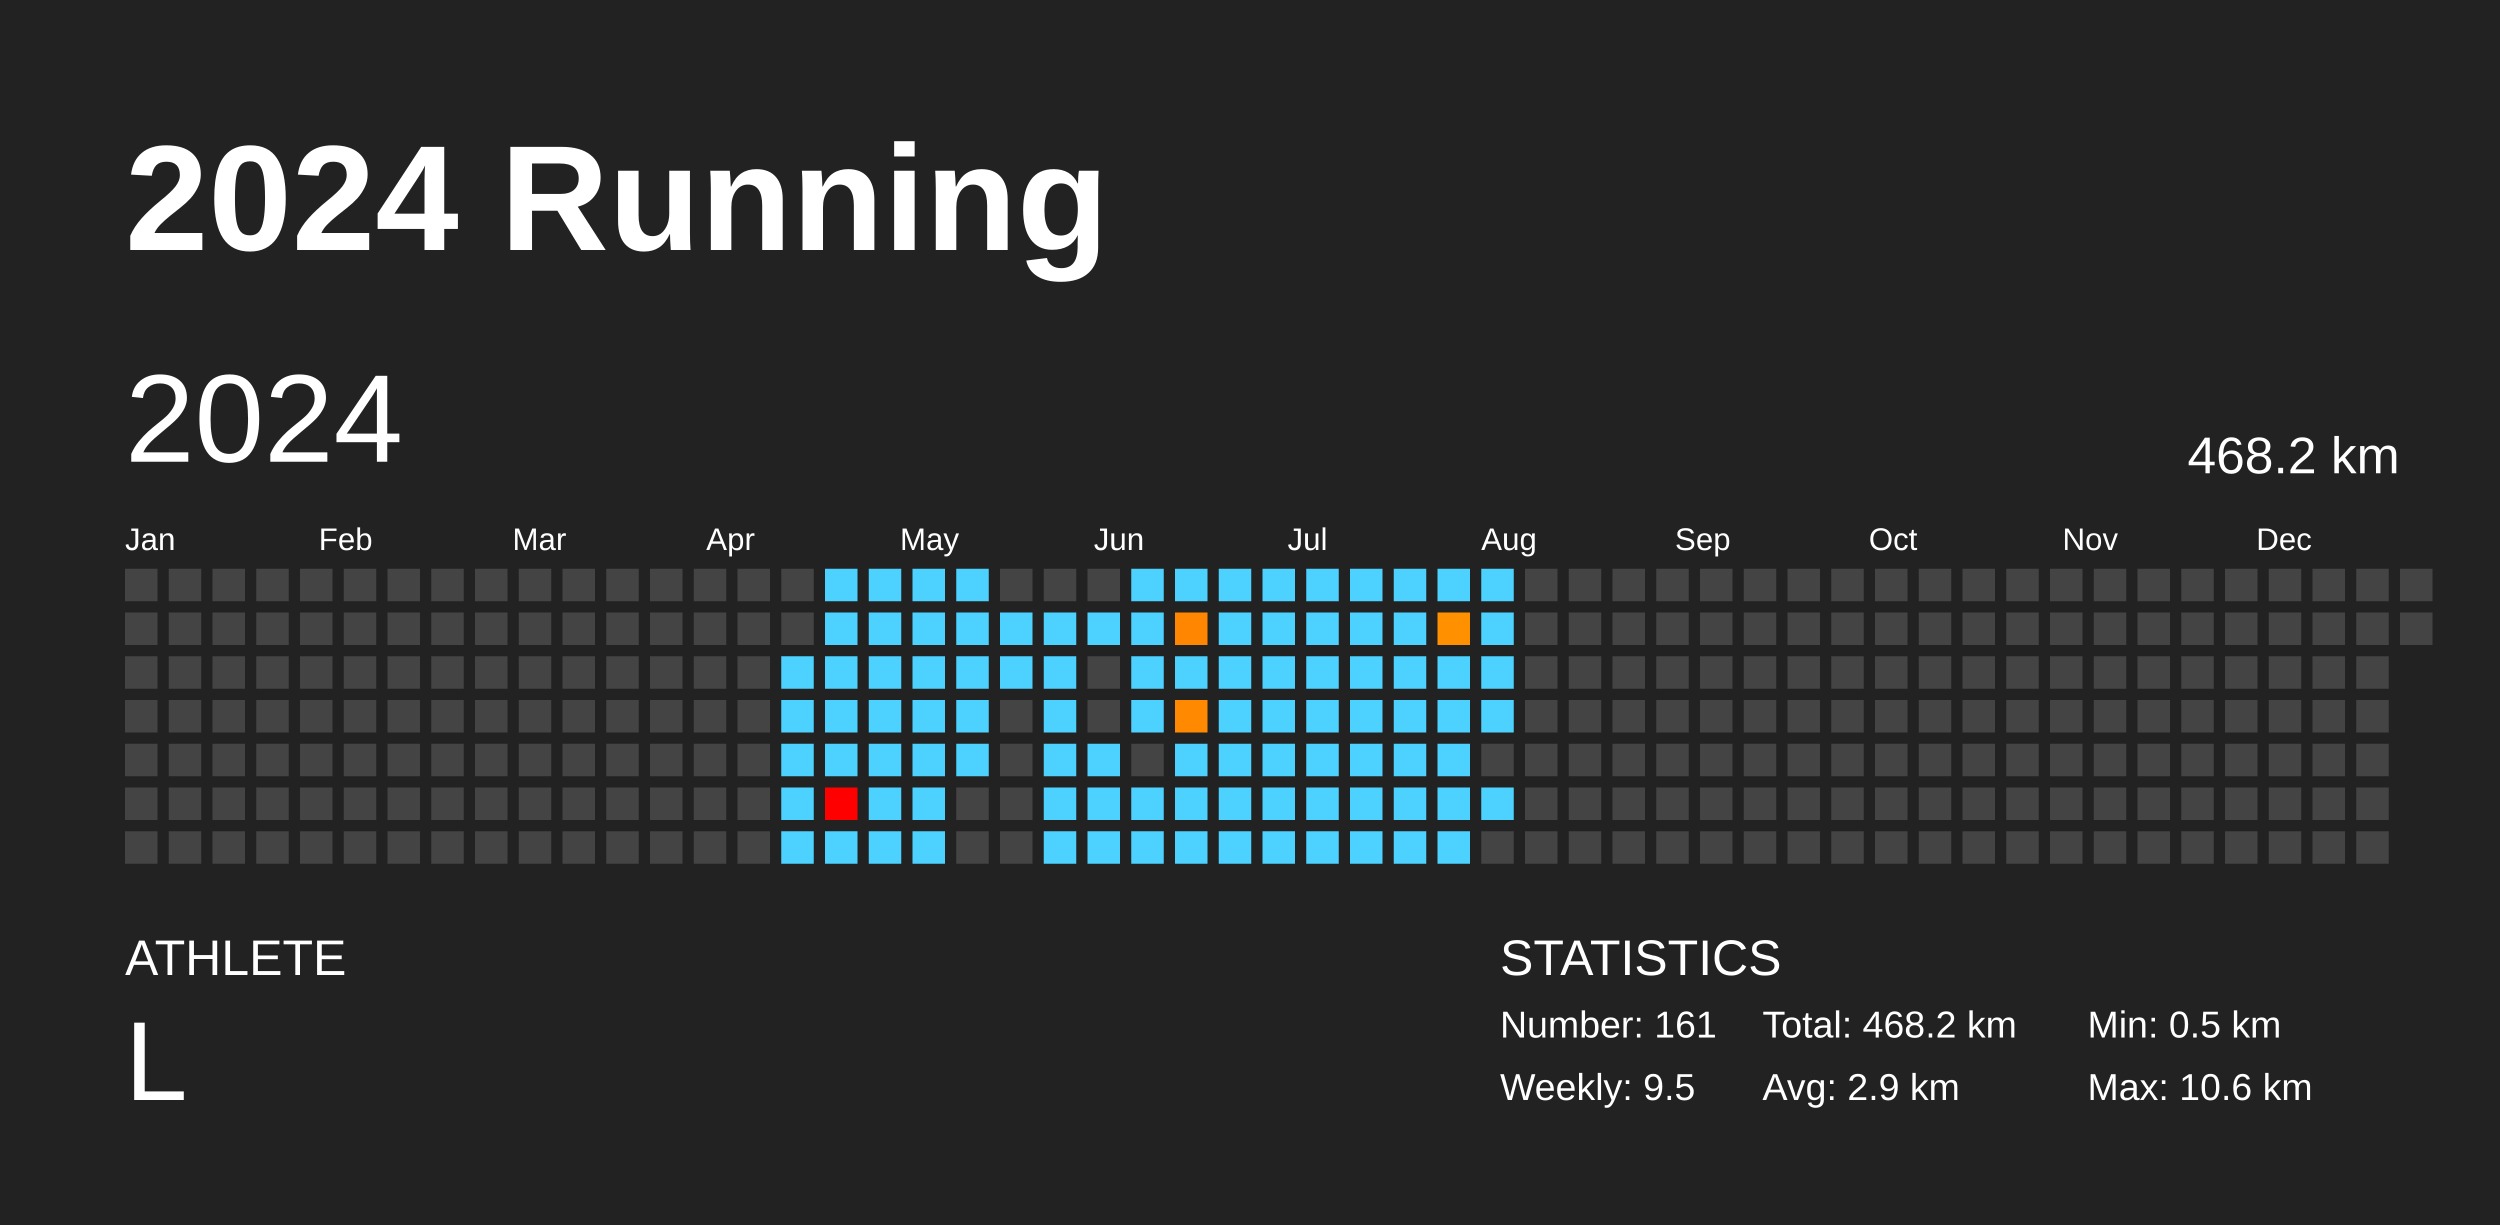
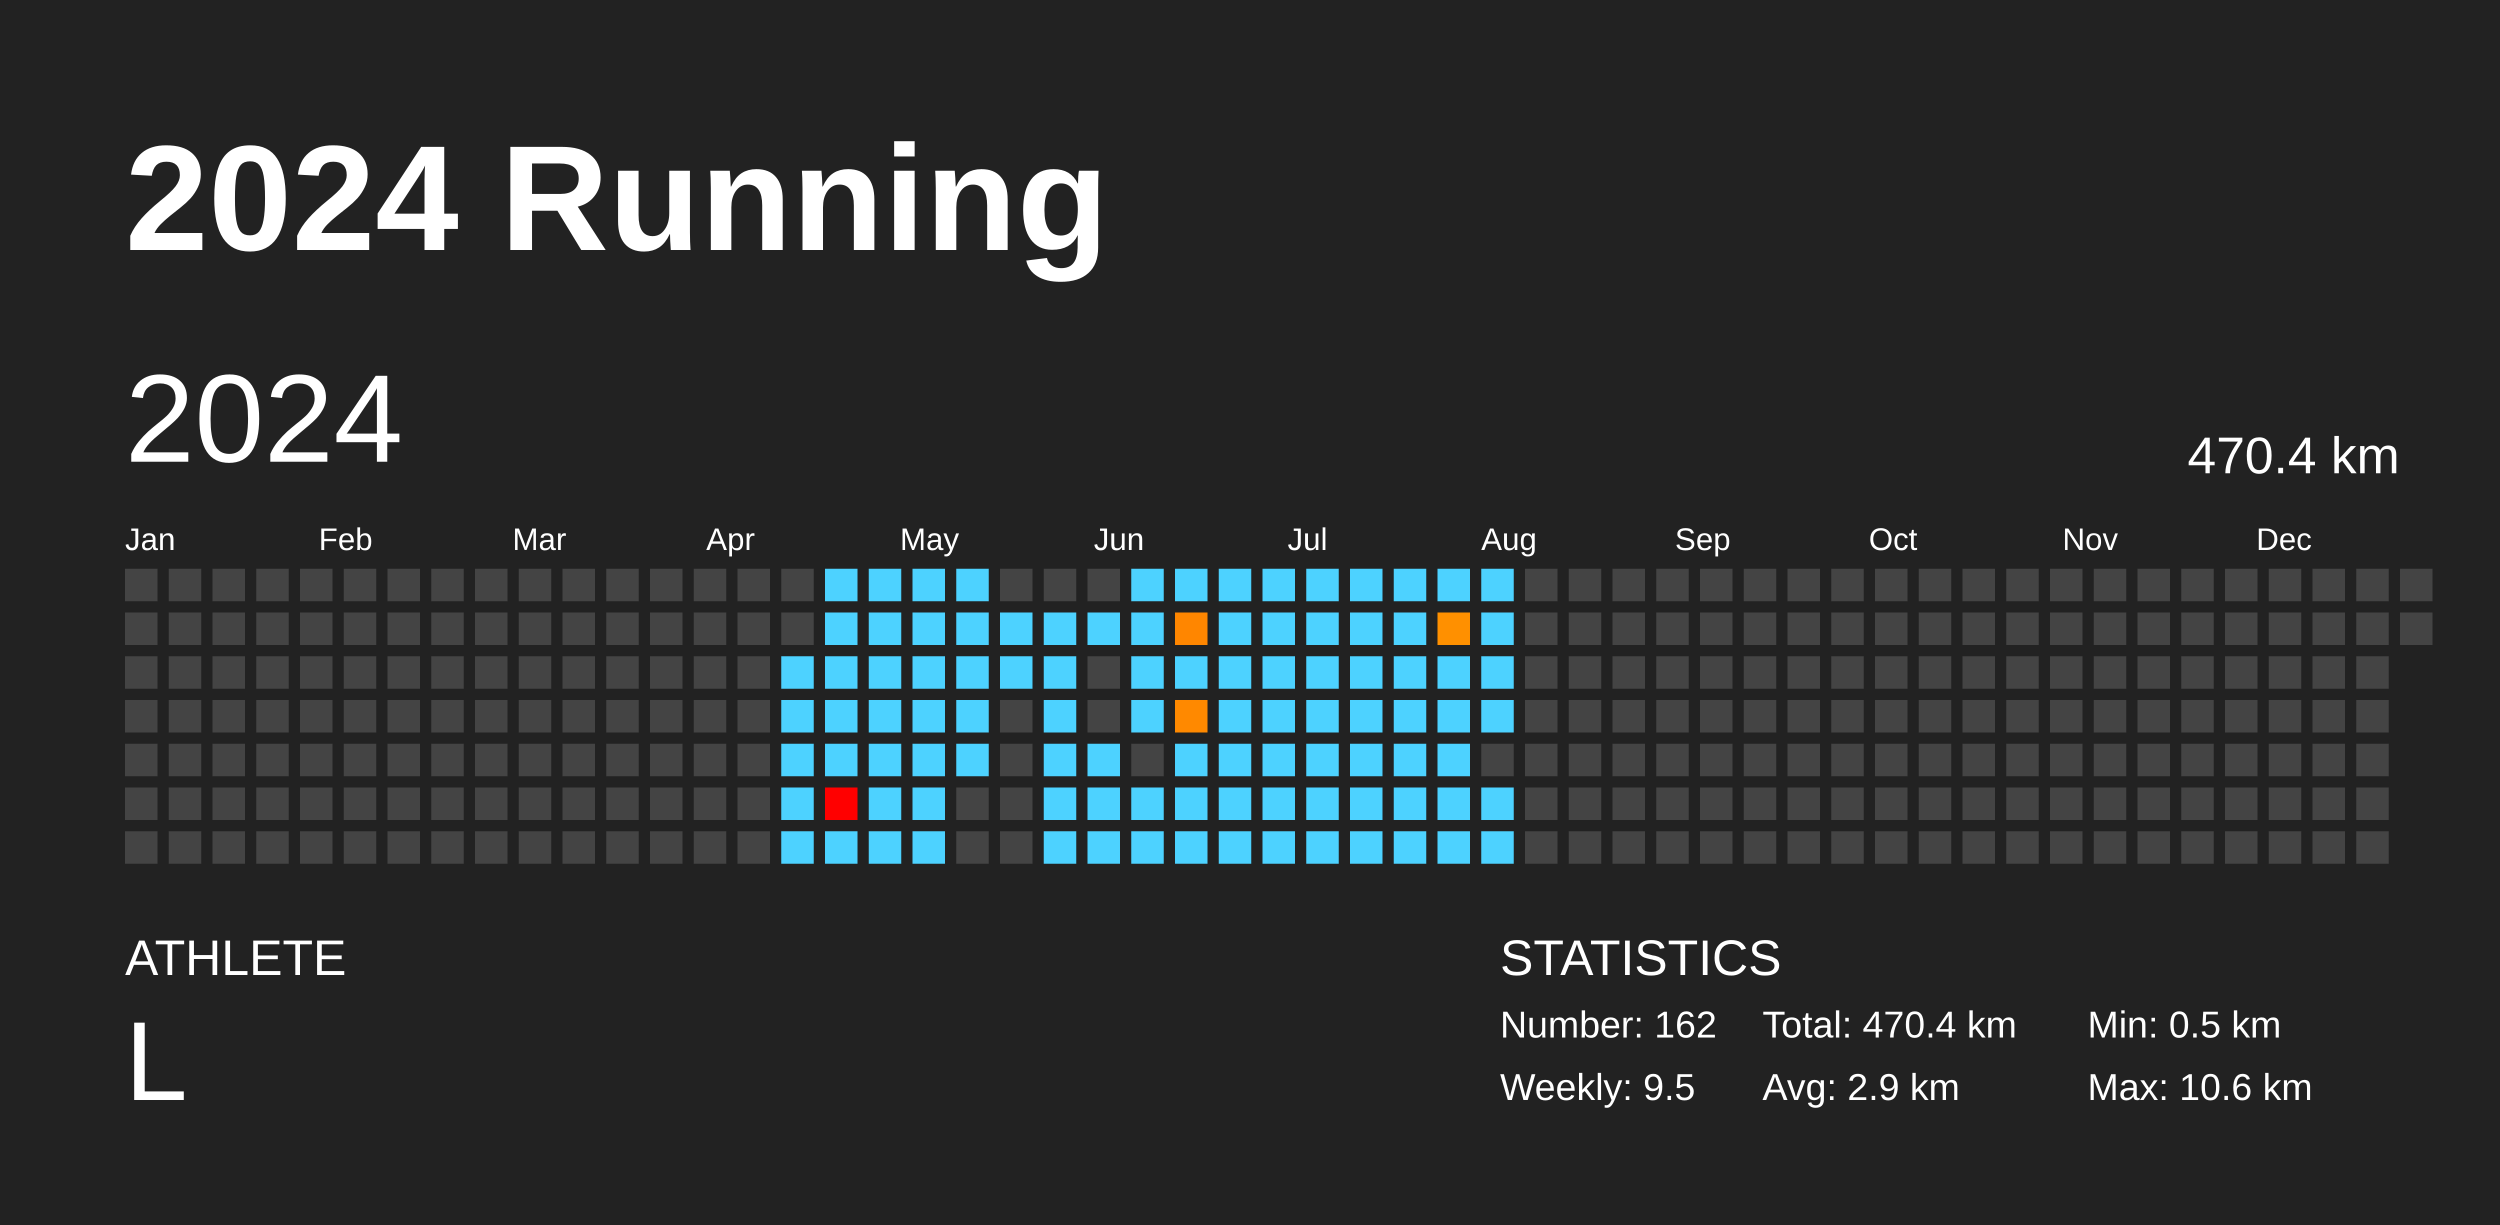
<svg xmlns="http://www.w3.org/2000/svg" baseProfile="full" height="98mm" version="1.1" viewBox="0,0,200,98" width="200mm">
  <defs />
  <rect fill="#222222" height="98" width="200" x="0" y="0" />
  <text fill="#FFFFFF" style="font-size:12px; font-family:Arial; font-weight:bold;" x="10" y="20">2024 Running</text>
  <text fill="#FFFFFF" style="font-size:4px; font-family:Arial" x="10" y="78">ATHLETE</text>
  <text fill="#FFFFFF" style="font-size:9px; font-family:Arial" x="10" y="88">L</text>
  <text fill="#FFFFFF" style="font-size:4px; font-family:Arial" x="120" y="78">STATISTICS</text>
-   <text fill="#FFFFFF" style="font-size:3px; font-family:Arial" x="120" y="83">Number: 161</text>
+   <text fill="#FFFFFF" style="font-size:3px; font-family:Arial" x="120" y="83">Number: 162</text>
  <text fill="#FFFFFF" style="font-size:3px; font-family:Arial" x="120" y="88">Weekly: 9.5</text>
-   <text fill="#FFFFFF" style="font-size:3px; font-family:Arial" x="141" y="83">Total: 468.2 km</text>
+   <text fill="#FFFFFF" style="font-size:3px; font-family:Arial" x="141" y="83">Total: 470.4 km</text>
  <text fill="#FFFFFF" style="font-size:3px; font-family:Arial" x="141" y="88">Avg: 2.9 km</text>
  <text fill="#FFFFFF" style="font-size:3px; font-family:Arial" x="167" y="83">Min: 0.5 km</text>
  <text fill="#FFFFFF" style="font-size:3px; font-family:Arial" x="167" y="88">Max: 10.6 km</text>
  <text dominant-baseline="hanging" fill="#FFFFFF" style="font-size:10.0px; font-family:Arial;" x="10" y="30">2024</text>
-   <text dominant-baseline="hanging" fill="#FFFFFF" style="font-size:4.125px; font-family:Arial;" x="175" y="35">468.2 km</text>
+   <text dominant-baseline="hanging" fill="#FFFFFF" style="font-size:4.125px; font-family:Arial;" x="175" y="35">470.4 km</text>
  <text fill="#FFFFFF" style="font-size:2.5px; font-family:Arial" x="10.0" y="44">Jan</text>
  <text fill="#FFFFFF" style="font-size:2.5px; font-family:Arial" x="25.5" y="44">Feb</text>
  <text fill="#FFFFFF" style="font-size:2.5px; font-family:Arial" x="41.0" y="44">Mar</text>
  <text fill="#FFFFFF" style="font-size:2.5px; font-family:Arial" x="56.5" y="44">Apr</text>
  <text fill="#FFFFFF" style="font-size:2.5px; font-family:Arial" x="72.0" y="44">May</text>
  <text fill="#FFFFFF" style="font-size:2.5px; font-family:Arial" x="87.5" y="44">Jun</text>
  <text fill="#FFFFFF" style="font-size:2.5px; font-family:Arial" x="103.0" y="44">Jul</text>
  <text fill="#FFFFFF" style="font-size:2.5px; font-family:Arial" x="118.5" y="44">Aug</text>
  <text fill="#FFFFFF" style="font-size:2.5px; font-family:Arial" x="134.0" y="44">Sep</text>
  <text fill="#FFFFFF" style="font-size:2.5px; font-family:Arial" x="149.5" y="44">Oct</text>
  <text fill="#FFFFFF" style="font-size:2.5px; font-family:Arial" x="165.0" y="44">Nov</text>
  <text fill="#FFFFFF" style="font-size:2.5px; font-family:Arial" x="180.5" y="44">Dec</text>
  <rect fill="#444444" height="2.6" width="2.6" x="10.0" y="45.5" />
  <rect fill="#444444" height="2.6" width="2.6" x="10.0" y="49.0" />
  <rect fill="#444444" height="2.6" width="2.6" x="10.0" y="52.5" />
  <rect fill="#444444" height="2.6" width="2.6" x="10.0" y="56.0" />
  <rect fill="#444444" height="2.6" width="2.6" x="10.0" y="59.5" />
  <rect fill="#444444" height="2.6" width="2.6" x="10.0" y="63.0" />
  <rect fill="#444444" height="2.6" width="2.6" x="10.0" y="66.5" />
  <rect fill="#444444" height="2.6" width="2.6" x="13.5" y="45.5" />
  <rect fill="#444444" height="2.6" width="2.6" x="13.5" y="49.0" />
  <rect fill="#444444" height="2.6" width="2.6" x="13.5" y="52.5" />
  <rect fill="#444444" height="2.6" width="2.6" x="13.5" y="56.0" />
  <rect fill="#444444" height="2.6" width="2.6" x="13.5" y="59.5" />
  <rect fill="#444444" height="2.6" width="2.6" x="13.5" y="63.0" />
  <rect fill="#444444" height="2.6" width="2.6" x="13.5" y="66.5" />
  <rect fill="#444444" height="2.6" width="2.6" x="17.0" y="45.5" />
  <rect fill="#444444" height="2.6" width="2.6" x="17.0" y="49.0" />
  <rect fill="#444444" height="2.6" width="2.6" x="17.0" y="52.5" />
  <rect fill="#444444" height="2.6" width="2.6" x="17.0" y="56.0" />
  <rect fill="#444444" height="2.6" width="2.6" x="17.0" y="59.5" />
  <rect fill="#444444" height="2.6" width="2.6" x="17.0" y="63.0" />
  <rect fill="#444444" height="2.6" width="2.6" x="17.0" y="66.5" />
  <rect fill="#444444" height="2.6" width="2.6" x="20.5" y="45.5" />
  <rect fill="#444444" height="2.6" width="2.6" x="20.5" y="49.0" />
  <rect fill="#444444" height="2.6" width="2.6" x="20.5" y="52.5" />
  <rect fill="#444444" height="2.6" width="2.6" x="20.5" y="56.0" />
  <rect fill="#444444" height="2.6" width="2.6" x="20.5" y="59.5" />
  <rect fill="#444444" height="2.6" width="2.6" x="20.5" y="63.0" />
  <rect fill="#444444" height="2.6" width="2.6" x="20.5" y="66.5" />
  <rect fill="#444444" height="2.6" width="2.6" x="24.0" y="45.5" />
  <rect fill="#444444" height="2.6" width="2.6" x="24.0" y="49.0" />
  <rect fill="#444444" height="2.6" width="2.6" x="24.0" y="52.5" />
  <rect fill="#444444" height="2.6" width="2.6" x="24.0" y="56.0" />
  <rect fill="#444444" height="2.6" width="2.6" x="24.0" y="59.5" />
  <rect fill="#444444" height="2.6" width="2.6" x="24.0" y="63.0" />
  <rect fill="#444444" height="2.6" width="2.6" x="24.0" y="66.5" />
  <rect fill="#444444" height="2.6" width="2.6" x="27.5" y="45.5" />
  <rect fill="#444444" height="2.6" width="2.6" x="27.5" y="49.0" />
  <rect fill="#444444" height="2.6" width="2.6" x="27.5" y="52.5" />
  <rect fill="#444444" height="2.6" width="2.6" x="27.5" y="56.0" />
  <rect fill="#444444" height="2.6" width="2.6" x="27.5" y="59.5" />
  <rect fill="#444444" height="2.6" width="2.6" x="27.5" y="63.0" />
  <rect fill="#444444" height="2.6" width="2.6" x="27.5" y="66.5" />
  <rect fill="#444444" height="2.6" width="2.6" x="31.0" y="45.5" />
  <rect fill="#444444" height="2.6" width="2.6" x="31.0" y="49.0" />
  <rect fill="#444444" height="2.6" width="2.6" x="31.0" y="52.5" />
  <rect fill="#444444" height="2.6" width="2.6" x="31.0" y="56.0" />
  <rect fill="#444444" height="2.6" width="2.6" x="31.0" y="59.5" />
  <rect fill="#444444" height="2.6" width="2.6" x="31.0" y="63.0" />
  <rect fill="#444444" height="2.6" width="2.6" x="31.0" y="66.5" />
  <rect fill="#444444" height="2.6" width="2.6" x="34.5" y="45.5" />
  <rect fill="#444444" height="2.6" width="2.6" x="34.5" y="49.0" />
  <rect fill="#444444" height="2.6" width="2.6" x="34.5" y="52.5" />
  <rect fill="#444444" height="2.6" width="2.6" x="34.5" y="56.0" />
  <rect fill="#444444" height="2.6" width="2.6" x="34.5" y="59.5" />
  <rect fill="#444444" height="2.6" width="2.6" x="34.5" y="63.0" />
  <rect fill="#444444" height="2.6" width="2.6" x="34.5" y="66.5" />
  <rect fill="#444444" height="2.6" width="2.6" x="38.0" y="45.5" />
  <rect fill="#444444" height="2.6" width="2.6" x="38.0" y="49.0" />
  <rect fill="#444444" height="2.6" width="2.6" x="38.0" y="52.5" />
  <rect fill="#444444" height="2.6" width="2.6" x="38.0" y="56.0" />
  <rect fill="#444444" height="2.6" width="2.6" x="38.0" y="59.5" />
  <rect fill="#444444" height="2.6" width="2.6" x="38.0" y="63.0" />
  <rect fill="#444444" height="2.6" width="2.6" x="38.0" y="66.5" />
  <rect fill="#444444" height="2.6" width="2.6" x="41.5" y="45.5" />
  <rect fill="#444444" height="2.6" width="2.6" x="41.5" y="49.0" />
  <rect fill="#444444" height="2.6" width="2.6" x="41.5" y="52.5" />
  <rect fill="#444444" height="2.6" width="2.6" x="41.5" y="56.0" />
  <rect fill="#444444" height="2.6" width="2.6" x="41.5" y="59.5" />
  <rect fill="#444444" height="2.6" width="2.6" x="41.5" y="63.0" />
  <rect fill="#444444" height="2.6" width="2.6" x="41.5" y="66.5" />
  <rect fill="#444444" height="2.6" width="2.6" x="45.0" y="45.5" />
  <rect fill="#444444" height="2.6" width="2.6" x="45.0" y="49.0" />
  <rect fill="#444444" height="2.6" width="2.6" x="45.0" y="52.5" />
  <rect fill="#444444" height="2.6" width="2.6" x="45.0" y="56.0" />
  <rect fill="#444444" height="2.6" width="2.6" x="45.0" y="59.5" />
  <rect fill="#444444" height="2.6" width="2.6" x="45.0" y="63.0" />
  <rect fill="#444444" height="2.6" width="2.6" x="45.0" y="66.5" />
  <rect fill="#444444" height="2.6" width="2.6" x="48.5" y="45.5" />
  <rect fill="#444444" height="2.6" width="2.6" x="48.5" y="49.0" />
  <rect fill="#444444" height="2.6" width="2.6" x="48.5" y="52.5" />
  <rect fill="#444444" height="2.6" width="2.6" x="48.5" y="56.0" />
  <rect fill="#444444" height="2.6" width="2.6" x="48.5" y="59.5" />
  <rect fill="#444444" height="2.6" width="2.6" x="48.5" y="63.0" />
  <rect fill="#444444" height="2.6" width="2.6" x="48.5" y="66.5" />
  <rect fill="#444444" height="2.6" width="2.6" x="52.0" y="45.5" />
  <rect fill="#444444" height="2.6" width="2.6" x="52.0" y="49.0" />
  <rect fill="#444444" height="2.6" width="2.6" x="52.0" y="52.5" />
  <rect fill="#444444" height="2.6" width="2.6" x="52.0" y="56.0" />
  <rect fill="#444444" height="2.6" width="2.6" x="52.0" y="59.5" />
  <rect fill="#444444" height="2.6" width="2.6" x="52.0" y="63.0" />
  <rect fill="#444444" height="2.6" width="2.6" x="52.0" y="66.5" />
  <rect fill="#444444" height="2.6" width="2.6" x="55.5" y="45.5" />
  <rect fill="#444444" height="2.6" width="2.6" x="55.5" y="49.0" />
  <rect fill="#444444" height="2.6" width="2.6" x="55.5" y="52.5" />
  <rect fill="#444444" height="2.6" width="2.6" x="55.5" y="56.0" />
  <rect fill="#444444" height="2.6" width="2.6" x="55.5" y="59.5" />
  <rect fill="#444444" height="2.6" width="2.6" x="55.5" y="63.0" />
  <rect fill="#444444" height="2.6" width="2.6" x="55.5" y="66.5" />
  <rect fill="#444444" height="2.6" width="2.6" x="59.0" y="45.5" />
  <rect fill="#444444" height="2.6" width="2.6" x="59.0" y="49.0" />
  <rect fill="#444444" height="2.6" width="2.6" x="59.0" y="52.5" />
  <rect fill="#444444" height="2.6" width="2.6" x="59.0" y="56.0" />
  <rect fill="#444444" height="2.6" width="2.6" x="59.0" y="59.5" />
  <rect fill="#444444" height="2.6" width="2.6" x="59.0" y="63.0" />
  <rect fill="#444444" height="2.6" width="2.6" x="59.0" y="66.5" />
  <rect fill="#444444" height="2.6" width="2.6" x="62.5" y="45.5" />
  <rect fill="#444444" height="2.6" width="2.6" x="62.5" y="49.0" />
  <rect fill="#4dd2ff" height="2.6" width="2.6" x="62.5" y="52.5" />
  <rect fill="#4dd2ff" height="2.6" width="2.6" x="62.5" y="56.0" />
  <rect fill="#4dd2ff" height="2.6" width="2.6" x="62.5" y="59.5" />
  <rect fill="#4dd2ff" height="2.6" width="2.6" x="62.5" y="63.0" />
  <rect fill="#4dd2ff" height="2.6" width="2.6" x="62.5" y="66.5" />
  <rect fill="#4dd2ff" height="2.6" width="2.6" x="66.0" y="45.5" />
  <rect fill="#4dd2ff" height="2.6" width="2.6" x="66.0" y="49.0" />
  <rect fill="#4dd2ff" height="2.6" width="2.6" x="66.0" y="52.5" />
  <rect fill="#4dd2ff" height="2.6" width="2.6" x="66.0" y="56.0" />
  <rect fill="#4dd2ff" height="2.6" width="2.6" x="66.0" y="59.5" />
  <rect fill="red" height="2.6" width="2.6" x="66.0" y="63.0" />
  <rect fill="#4dd2ff" height="2.6" width="2.6" x="66.0" y="66.5" />
  <rect fill="#4dd2ff" height="2.6" width="2.6" x="69.5" y="45.5" />
  <rect fill="#4dd2ff" height="2.6" width="2.6" x="69.5" y="49.0" />
  <rect fill="#4dd2ff" height="2.6" width="2.6" x="69.5" y="52.5" />
  <rect fill="#4dd2ff" height="2.6" width="2.6" x="69.5" y="56.0" />
  <rect fill="#4dd2ff" height="2.6" width="2.6" x="69.5" y="59.5" />
  <rect fill="#4dd2ff" height="2.6" width="2.6" x="69.5" y="63.0" />
  <rect fill="#4dd2ff" height="2.6" width="2.6" x="69.5" y="66.5" />
  <rect fill="#4dd2ff" height="2.6" width="2.6" x="73.0" y="45.5" />
  <rect fill="#4dd2ff" height="2.6" width="2.6" x="73.0" y="49.0" />
  <rect fill="#4dd2ff" height="2.6" width="2.6" x="73.0" y="52.5" />
  <rect fill="#4dd2ff" height="2.6" width="2.6" x="73.0" y="56.0" />
  <rect fill="#4dd2ff" height="2.6" width="2.6" x="73.0" y="59.5" />
  <rect fill="#4dd2ff" height="2.6" width="2.6" x="73.0" y="63.0" />
  <rect fill="#4dd2ff" height="2.6" width="2.6" x="73.0" y="66.5" />
  <rect fill="#4dd2ff" height="2.6" width="2.6" x="76.5" y="45.5" />
  <rect fill="#4dd2ff" height="2.6" width="2.6" x="76.5" y="49.0" />
  <rect fill="#4dd2ff" height="2.6" width="2.6" x="76.5" y="52.5" />
  <rect fill="#4dd2ff" height="2.6" width="2.6" x="76.5" y="56.0" />
  <rect fill="#4dd2ff" height="2.6" width="2.6" x="76.5" y="59.5" />
  <rect fill="#444444" height="2.6" width="2.6" x="76.5" y="63.0" />
  <rect fill="#444444" height="2.6" width="2.6" x="76.5" y="66.5" />
  <rect fill="#444444" height="2.6" width="2.6" x="80.0" y="45.5" />
  <rect fill="#4dd2ff" height="2.6" width="2.6" x="80.0" y="49.0" />
  <rect fill="#4dd2ff" height="2.6" width="2.6" x="80.0" y="52.5" />
  <rect fill="#444444" height="2.6" width="2.6" x="80.0" y="56.0" />
  <rect fill="#444444" height="2.6" width="2.6" x="80.0" y="59.5" />
  <rect fill="#444444" height="2.6" width="2.6" x="80.0" y="63.0" />
  <rect fill="#444444" height="2.6" width="2.6" x="80.0" y="66.5" />
  <rect fill="#444444" height="2.6" width="2.6" x="83.5" y="45.5" />
  <rect fill="#4dd2ff" height="2.6" width="2.6" x="83.5" y="49.0" />
  <rect fill="#4dd2ff" height="2.6" width="2.6" x="83.5" y="52.5" />
  <rect fill="#4dd2ff" height="2.6" width="2.6" x="83.5" y="56.0" />
  <rect fill="#4dd2ff" height="2.6" width="2.6" x="83.5" y="59.5" />
  <rect fill="#4dd2ff" height="2.6" width="2.6" x="83.5" y="63.0" />
  <rect fill="#4dd2ff" height="2.6" width="2.6" x="83.5" y="66.5" />
  <rect fill="#444444" height="2.6" width="2.6" x="87.0" y="45.5" />
  <rect fill="#4dd2ff" height="2.6" width="2.6" x="87.0" y="49.0" />
  <rect fill="#444444" height="2.6" width="2.6" x="87.0" y="52.5" />
  <rect fill="#444444" height="2.6" width="2.6" x="87.0" y="56.0" />
  <rect fill="#4dd2ff" height="2.6" width="2.6" x="87.0" y="59.5" />
  <rect fill="#4dd2ff" height="2.6" width="2.6" x="87.0" y="63.0" />
  <rect fill="#4dd2ff" height="2.6" width="2.6" x="87.0" y="66.5" />
  <rect fill="#4dd2ff" height="2.6" width="2.6" x="90.5" y="45.5" />
  <rect fill="#4dd2ff" height="2.6" width="2.6" x="90.5" y="49.0" />
  <rect fill="#4dd2ff" height="2.6" width="2.6" x="90.5" y="52.5" />
  <rect fill="#4dd2ff" height="2.6" width="2.6" x="90.5" y="56.0" />
  <rect fill="#444444" height="2.6" width="2.6" x="90.5" y="59.5" />
  <rect fill="#4dd2ff" height="2.6" width="2.6" x="90.5" y="63.0" />
  <rect fill="#4dd2ff" height="2.6" width="2.6" x="90.5" y="66.5" />
  <rect fill="#4dd2ff" height="2.6" width="2.6" x="94.0" y="45.5" />
  <rect fill="#ff8600" height="2.6" width="2.6" x="94.0" y="49.0" />
  <rect fill="#4dd2ff" height="2.6" width="2.6" x="94.0" y="52.5" />
  <rect fill="#ff8900" height="2.6" width="2.6" x="94.0" y="56.0" />
  <rect fill="#4dd2ff" height="2.6" width="2.6" x="94.0" y="59.5" />
  <rect fill="#4dd2ff" height="2.6" width="2.6" x="94.0" y="63.0" />
  <rect fill="#4dd2ff" height="2.6" width="2.6" x="94.0" y="66.5" />
  <rect fill="#4dd2ff" height="2.6" width="2.6" x="97.5" y="45.5" />
  <rect fill="#4dd2ff" height="2.6" width="2.6" x="97.5" y="49.0" />
  <rect fill="#4dd2ff" height="2.6" width="2.6" x="97.5" y="52.5" />
  <rect fill="#4dd2ff" height="2.6" width="2.6" x="97.5" y="56.0" />
  <rect fill="#4dd2ff" height="2.6" width="2.6" x="97.5" y="59.5" />
  <rect fill="#4dd2ff" height="2.6" width="2.6" x="97.5" y="63.0" />
  <rect fill="#4dd2ff" height="2.6" width="2.6" x="97.5" y="66.5" />
  <rect fill="#4dd2ff" height="2.6" width="2.6" x="101.0" y="45.5" />
  <rect fill="#4dd2ff" height="2.6" width="2.6" x="101.0" y="49.0" />
  <rect fill="#4dd2ff" height="2.6" width="2.6" x="101.0" y="52.5" />
  <rect fill="#4dd2ff" height="2.6" width="2.6" x="101.0" y="56.0" />
  <rect fill="#4dd2ff" height="2.6" width="2.6" x="101.0" y="59.5" />
  <rect fill="#4dd2ff" height="2.6" width="2.6" x="101.0" y="63.0" />
  <rect fill="#4dd2ff" height="2.6" width="2.6" x="101.0" y="66.5" />
  <rect fill="#4dd2ff" height="2.6" width="2.6" x="104.5" y="45.5" />
  <rect fill="#4dd2ff" height="2.6" width="2.6" x="104.5" y="49.0" />
  <rect fill="#4dd2ff" height="2.6" width="2.6" x="104.5" y="52.5" />
  <rect fill="#4dd2ff" height="2.6" width="2.6" x="104.5" y="56.0" />
  <rect fill="#4dd2ff" height="2.6" width="2.6" x="104.5" y="59.5" />
  <rect fill="#4dd2ff" height="2.6" width="2.6" x="104.5" y="63.0" />
  <rect fill="#4dd2ff" height="2.6" width="2.6" x="104.5" y="66.5" />
  <rect fill="#4dd2ff" height="2.6" width="2.6" x="108.0" y="45.5" />
  <rect fill="#4dd2ff" height="2.6" width="2.6" x="108.0" y="49.0" />
  <rect fill="#4dd2ff" height="2.6" width="2.6" x="108.0" y="52.5" />
  <rect fill="#4dd2ff" height="2.6" width="2.6" x="108.0" y="56.0" />
  <rect fill="#4dd2ff" height="2.6" width="2.6" x="108.0" y="59.5" />
  <rect fill="#4dd2ff" height="2.6" width="2.6" x="108.0" y="63.0" />
  <rect fill="#4dd2ff" height="2.6" width="2.6" x="108.0" y="66.5" />
  <rect fill="#4dd2ff" height="2.6" width="2.6" x="111.5" y="45.5" />
  <rect fill="#4dd2ff" height="2.6" width="2.6" x="111.5" y="49.0" />
  <rect fill="#4dd2ff" height="2.6" width="2.6" x="111.5" y="52.5" />
  <rect fill="#4dd2ff" height="2.6" width="2.6" x="111.5" y="56.0" />
  <rect fill="#4dd2ff" height="2.6" width="2.6" x="111.5" y="59.5" />
  <rect fill="#4dd2ff" height="2.6" width="2.6" x="111.5" y="63.0" />
  <rect fill="#4dd2ff" height="2.6" width="2.6" x="111.5" y="66.5" />
  <rect fill="#4dd2ff" height="2.6" width="2.6" x="115.0" y="45.5" />
  <rect fill="#ff9000" height="2.6" width="2.6" x="115.0" y="49.0" />
  <rect fill="#4dd2ff" height="2.6" width="2.6" x="115.0" y="52.5" />
  <rect fill="#4dd2ff" height="2.6" width="2.6" x="115.0" y="56.0" />
  <rect fill="#4dd2ff" height="2.6" width="2.6" x="115.0" y="59.5" />
  <rect fill="#4dd2ff" height="2.6" width="2.6" x="115.0" y="63.0" />
  <rect fill="#4dd2ff" height="2.6" width="2.6" x="115.0" y="66.5" />
  <rect fill="#4dd2ff" height="2.6" width="2.6" x="118.5" y="45.5" />
  <rect fill="#4dd2ff" height="2.6" width="2.6" x="118.5" y="49.0" />
  <rect fill="#4dd2ff" height="2.6" width="2.6" x="118.5" y="52.5" />
  <rect fill="#4dd2ff" height="2.6" width="2.6" x="118.5" y="56.0" />
  <rect fill="#444444" height="2.6" width="2.6" x="118.5" y="59.5" />
  <rect fill="#4dd2ff" height="2.6" width="2.6" x="118.5" y="63.0" />
-   <rect fill="#444444" height="2.6" width="2.6" x="118.5" y="66.5" />
+   <rect fill="#4dd2ff" height="2.6" width="2.6" x="118.5" y="66.5" />
  <rect fill="#444444" height="2.6" width="2.6" x="122.0" y="45.5" />
  <rect fill="#444444" height="2.6" width="2.6" x="122.0" y="49.0" />
  <rect fill="#444444" height="2.6" width="2.6" x="122.0" y="52.5" />
  <rect fill="#444444" height="2.6" width="2.6" x="122.0" y="56.0" />
  <rect fill="#444444" height="2.6" width="2.6" x="122.0" y="59.5" />
  <rect fill="#444444" height="2.6" width="2.6" x="122.0" y="63.0" />
  <rect fill="#444444" height="2.6" width="2.6" x="122.0" y="66.5" />
  <rect fill="#444444" height="2.6" width="2.6" x="125.5" y="45.5" />
  <rect fill="#444444" height="2.6" width="2.6" x="125.5" y="49.0" />
  <rect fill="#444444" height="2.6" width="2.6" x="125.5" y="52.5" />
  <rect fill="#444444" height="2.6" width="2.6" x="125.5" y="56.0" />
  <rect fill="#444444" height="2.6" width="2.6" x="125.5" y="59.5" />
  <rect fill="#444444" height="2.6" width="2.6" x="125.5" y="63.0" />
  <rect fill="#444444" height="2.6" width="2.6" x="125.5" y="66.5" />
  <rect fill="#444444" height="2.6" width="2.6" x="129.0" y="45.5" />
  <rect fill="#444444" height="2.6" width="2.6" x="129.0" y="49.0" />
  <rect fill="#444444" height="2.6" width="2.6" x="129.0" y="52.5" />
  <rect fill="#444444" height="2.6" width="2.6" x="129.0" y="56.0" />
  <rect fill="#444444" height="2.6" width="2.6" x="129.0" y="59.5" />
  <rect fill="#444444" height="2.6" width="2.6" x="129.0" y="63.0" />
  <rect fill="#444444" height="2.6" width="2.6" x="129.0" y="66.5" />
  <rect fill="#444444" height="2.6" width="2.6" x="132.5" y="45.5" />
  <rect fill="#444444" height="2.6" width="2.6" x="132.5" y="49.0" />
  <rect fill="#444444" height="2.6" width="2.6" x="132.5" y="52.5" />
  <rect fill="#444444" height="2.6" width="2.6" x="132.5" y="56.0" />
  <rect fill="#444444" height="2.6" width="2.6" x="132.5" y="59.5" />
  <rect fill="#444444" height="2.6" width="2.6" x="132.5" y="63.0" />
  <rect fill="#444444" height="2.6" width="2.6" x="132.5" y="66.5" />
  <rect fill="#444444" height="2.6" width="2.6" x="136.0" y="45.5" />
  <rect fill="#444444" height="2.6" width="2.6" x="136.0" y="49.0" />
  <rect fill="#444444" height="2.6" width="2.6" x="136.0" y="52.5" />
  <rect fill="#444444" height="2.6" width="2.6" x="136.0" y="56.0" />
  <rect fill="#444444" height="2.6" width="2.6" x="136.0" y="59.5" />
  <rect fill="#444444" height="2.6" width="2.6" x="136.0" y="63.0" />
  <rect fill="#444444" height="2.6" width="2.6" x="136.0" y="66.5" />
  <rect fill="#444444" height="2.6" width="2.6" x="139.5" y="45.5" />
  <rect fill="#444444" height="2.6" width="2.6" x="139.5" y="49.0" />
  <rect fill="#444444" height="2.6" width="2.6" x="139.5" y="52.5" />
  <rect fill="#444444" height="2.6" width="2.6" x="139.5" y="56.0" />
  <rect fill="#444444" height="2.6" width="2.6" x="139.5" y="59.5" />
  <rect fill="#444444" height="2.6" width="2.6" x="139.5" y="63.0" />
  <rect fill="#444444" height="2.6" width="2.6" x="139.5" y="66.5" />
  <rect fill="#444444" height="2.6" width="2.6" x="143.0" y="45.5" />
  <rect fill="#444444" height="2.6" width="2.6" x="143.0" y="49.0" />
  <rect fill="#444444" height="2.6" width="2.6" x="143.0" y="52.5" />
  <rect fill="#444444" height="2.6" width="2.6" x="143.0" y="56.0" />
  <rect fill="#444444" height="2.6" width="2.6" x="143.0" y="59.5" />
  <rect fill="#444444" height="2.6" width="2.6" x="143.0" y="63.0" />
  <rect fill="#444444" height="2.6" width="2.6" x="143.0" y="66.5" />
  <rect fill="#444444" height="2.6" width="2.6" x="146.5" y="45.5" />
  <rect fill="#444444" height="2.6" width="2.6" x="146.5" y="49.0" />
  <rect fill="#444444" height="2.6" width="2.6" x="146.5" y="52.5" />
  <rect fill="#444444" height="2.6" width="2.6" x="146.5" y="56.0" />
  <rect fill="#444444" height="2.6" width="2.6" x="146.5" y="59.5" />
  <rect fill="#444444" height="2.6" width="2.6" x="146.5" y="63.0" />
  <rect fill="#444444" height="2.6" width="2.6" x="146.5" y="66.5" />
  <rect fill="#444444" height="2.6" width="2.6" x="150.0" y="45.5" />
  <rect fill="#444444" height="2.6" width="2.6" x="150.0" y="49.0" />
  <rect fill="#444444" height="2.6" width="2.6" x="150.0" y="52.5" />
  <rect fill="#444444" height="2.6" width="2.6" x="150.0" y="56.0" />
  <rect fill="#444444" height="2.6" width="2.6" x="150.0" y="59.5" />
  <rect fill="#444444" height="2.6" width="2.6" x="150.0" y="63.0" />
  <rect fill="#444444" height="2.6" width="2.6" x="150.0" y="66.5" />
  <rect fill="#444444" height="2.6" width="2.6" x="153.5" y="45.5" />
  <rect fill="#444444" height="2.6" width="2.6" x="153.5" y="49.0" />
  <rect fill="#444444" height="2.6" width="2.6" x="153.5" y="52.5" />
  <rect fill="#444444" height="2.6" width="2.6" x="153.5" y="56.0" />
  <rect fill="#444444" height="2.6" width="2.6" x="153.5" y="59.5" />
  <rect fill="#444444" height="2.6" width="2.6" x="153.5" y="63.0" />
  <rect fill="#444444" height="2.6" width="2.6" x="153.5" y="66.5" />
  <rect fill="#444444" height="2.6" width="2.6" x="157.0" y="45.5" />
  <rect fill="#444444" height="2.6" width="2.6" x="157.0" y="49.0" />
  <rect fill="#444444" height="2.6" width="2.6" x="157.0" y="52.5" />
  <rect fill="#444444" height="2.6" width="2.6" x="157.0" y="56.0" />
  <rect fill="#444444" height="2.6" width="2.6" x="157.0" y="59.5" />
  <rect fill="#444444" height="2.6" width="2.6" x="157.0" y="63.0" />
  <rect fill="#444444" height="2.6" width="2.6" x="157.0" y="66.5" />
  <rect fill="#444444" height="2.6" width="2.6" x="160.5" y="45.5" />
  <rect fill="#444444" height="2.6" width="2.6" x="160.5" y="49.0" />
  <rect fill="#444444" height="2.6" width="2.6" x="160.5" y="52.5" />
  <rect fill="#444444" height="2.6" width="2.6" x="160.5" y="56.0" />
  <rect fill="#444444" height="2.6" width="2.6" x="160.5" y="59.5" />
  <rect fill="#444444" height="2.6" width="2.6" x="160.5" y="63.0" />
  <rect fill="#444444" height="2.6" width="2.6" x="160.5" y="66.5" />
  <rect fill="#444444" height="2.6" width="2.6" x="164.0" y="45.5" />
  <rect fill="#444444" height="2.6" width="2.6" x="164.0" y="49.0" />
  <rect fill="#444444" height="2.6" width="2.6" x="164.0" y="52.5" />
  <rect fill="#444444" height="2.6" width="2.6" x="164.0" y="56.0" />
  <rect fill="#444444" height="2.6" width="2.6" x="164.0" y="59.5" />
  <rect fill="#444444" height="2.6" width="2.6" x="164.0" y="63.0" />
  <rect fill="#444444" height="2.6" width="2.6" x="164.0" y="66.5" />
  <rect fill="#444444" height="2.6" width="2.6" x="167.5" y="45.5" />
  <rect fill="#444444" height="2.6" width="2.6" x="167.5" y="49.0" />
  <rect fill="#444444" height="2.6" width="2.6" x="167.5" y="52.5" />
  <rect fill="#444444" height="2.6" width="2.6" x="167.5" y="56.0" />
  <rect fill="#444444" height="2.6" width="2.6" x="167.5" y="59.5" />
  <rect fill="#444444" height="2.6" width="2.6" x="167.5" y="63.0" />
  <rect fill="#444444" height="2.6" width="2.6" x="167.5" y="66.5" />
  <rect fill="#444444" height="2.6" width="2.6" x="171.0" y="45.5" />
  <rect fill="#444444" height="2.6" width="2.6" x="171.0" y="49.0" />
  <rect fill="#444444" height="2.6" width="2.6" x="171.0" y="52.5" />
  <rect fill="#444444" height="2.6" width="2.6" x="171.0" y="56.0" />
  <rect fill="#444444" height="2.6" width="2.6" x="171.0" y="59.5" />
  <rect fill="#444444" height="2.6" width="2.6" x="171.0" y="63.0" />
  <rect fill="#444444" height="2.6" width="2.6" x="171.0" y="66.5" />
  <rect fill="#444444" height="2.6" width="2.6" x="174.5" y="45.5" />
  <rect fill="#444444" height="2.6" width="2.6" x="174.5" y="49.0" />
  <rect fill="#444444" height="2.6" width="2.6" x="174.5" y="52.5" />
  <rect fill="#444444" height="2.6" width="2.6" x="174.5" y="56.0" />
  <rect fill="#444444" height="2.6" width="2.6" x="174.5" y="59.5" />
  <rect fill="#444444" height="2.6" width="2.6" x="174.5" y="63.0" />
  <rect fill="#444444" height="2.6" width="2.6" x="174.5" y="66.5" />
  <rect fill="#444444" height="2.6" width="2.6" x="178.0" y="45.5" />
  <rect fill="#444444" height="2.6" width="2.6" x="178.0" y="49.0" />
  <rect fill="#444444" height="2.6" width="2.6" x="178.0" y="52.5" />
  <rect fill="#444444" height="2.6" width="2.6" x="178.0" y="56.0" />
  <rect fill="#444444" height="2.6" width="2.6" x="178.0" y="59.5" />
  <rect fill="#444444" height="2.6" width="2.6" x="178.0" y="63.0" />
  <rect fill="#444444" height="2.6" width="2.6" x="178.0" y="66.5" />
  <rect fill="#444444" height="2.6" width="2.6" x="181.5" y="45.5" />
  <rect fill="#444444" height="2.6" width="2.6" x="181.5" y="49.0" />
  <rect fill="#444444" height="2.6" width="2.6" x="181.5" y="52.5" />
  <rect fill="#444444" height="2.6" width="2.6" x="181.5" y="56.0" />
  <rect fill="#444444" height="2.6" width="2.6" x="181.5" y="59.5" />
  <rect fill="#444444" height="2.6" width="2.6" x="181.5" y="63.0" />
  <rect fill="#444444" height="2.6" width="2.6" x="181.5" y="66.5" />
  <rect fill="#444444" height="2.6" width="2.6" x="185.0" y="45.5" />
  <rect fill="#444444" height="2.6" width="2.6" x="185.0" y="49.0" />
  <rect fill="#444444" height="2.6" width="2.6" x="185.0" y="52.5" />
  <rect fill="#444444" height="2.6" width="2.6" x="185.0" y="56.0" />
  <rect fill="#444444" height="2.6" width="2.6" x="185.0" y="59.5" />
  <rect fill="#444444" height="2.6" width="2.6" x="185.0" y="63.0" />
  <rect fill="#444444" height="2.6" width="2.6" x="185.0" y="66.5" />
  <rect fill="#444444" height="2.6" width="2.6" x="188.5" y="45.5" />
  <rect fill="#444444" height="2.6" width="2.6" x="188.5" y="49.0" />
  <rect fill="#444444" height="2.6" width="2.6" x="188.5" y="52.5" />
  <rect fill="#444444" height="2.6" width="2.6" x="188.5" y="56.0" />
  <rect fill="#444444" height="2.6" width="2.6" x="188.5" y="59.5" />
  <rect fill="#444444" height="2.6" width="2.6" x="188.5" y="63.0" />
  <rect fill="#444444" height="2.6" width="2.6" x="188.5" y="66.5" />
  <rect fill="#444444" height="2.6" width="2.6" x="192.0" y="45.5" />
  <rect fill="#444444" height="2.6" width="2.6" x="192.0" y="49.0" />
</svg>
